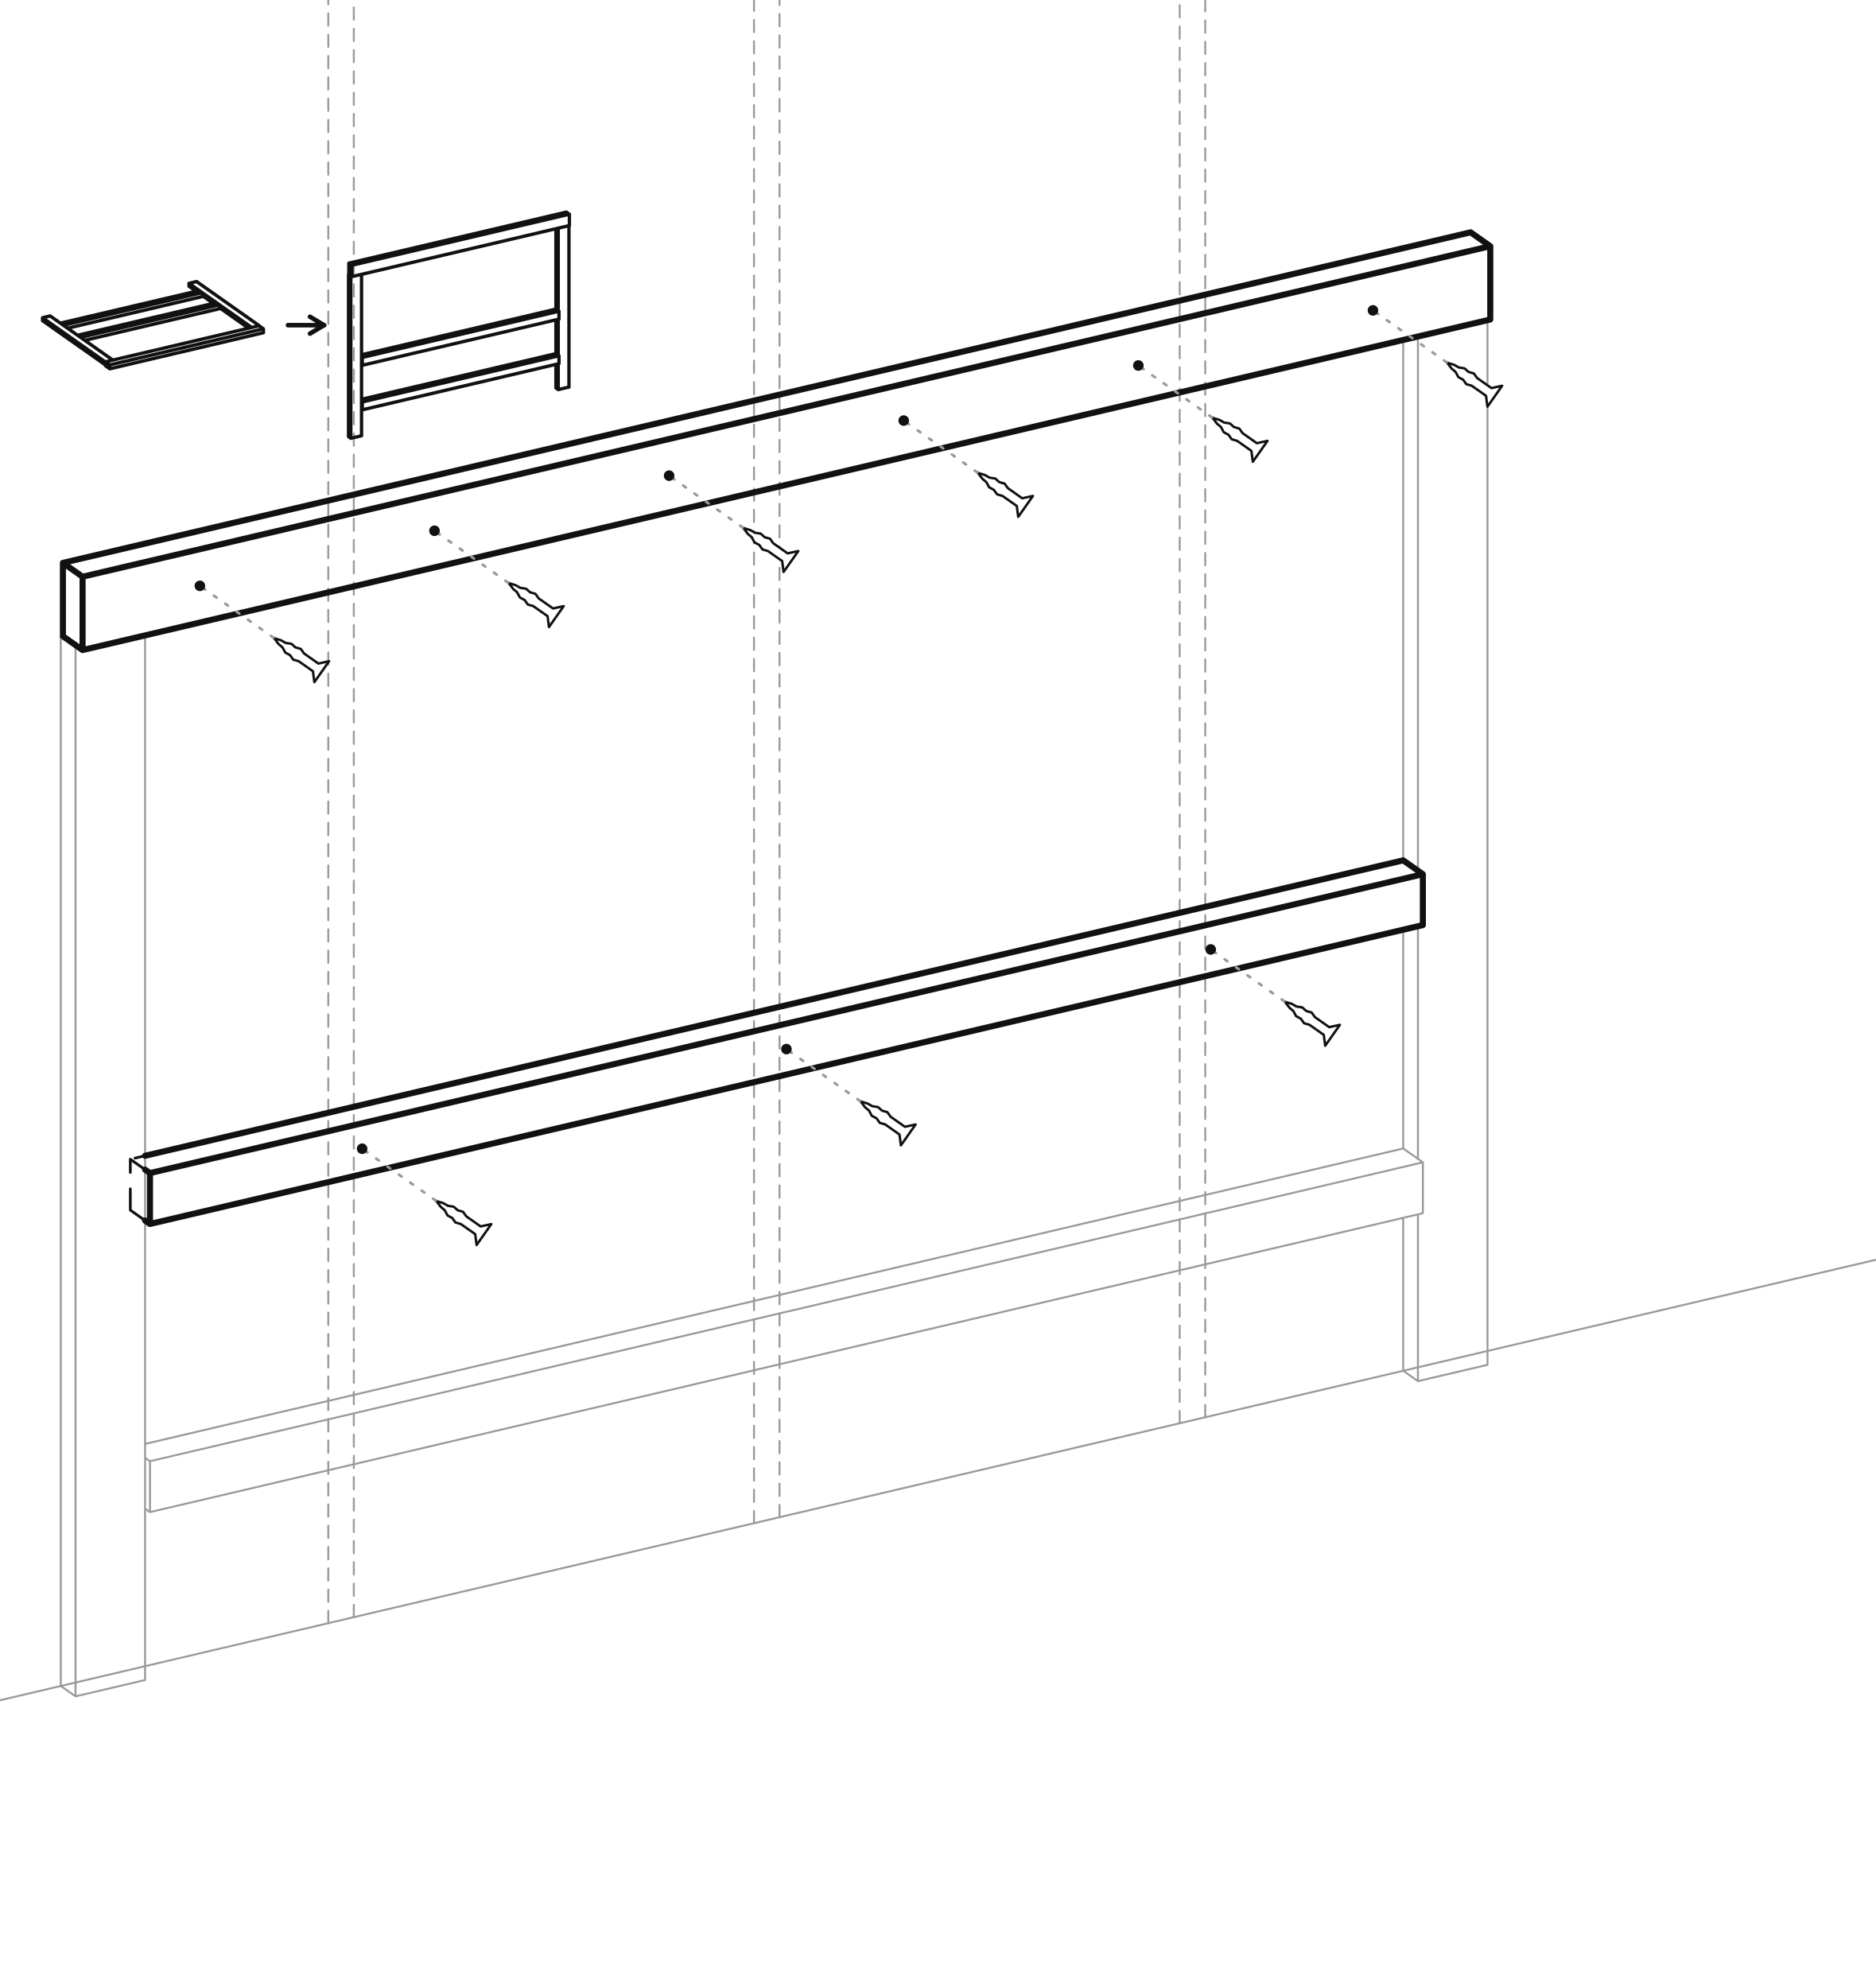
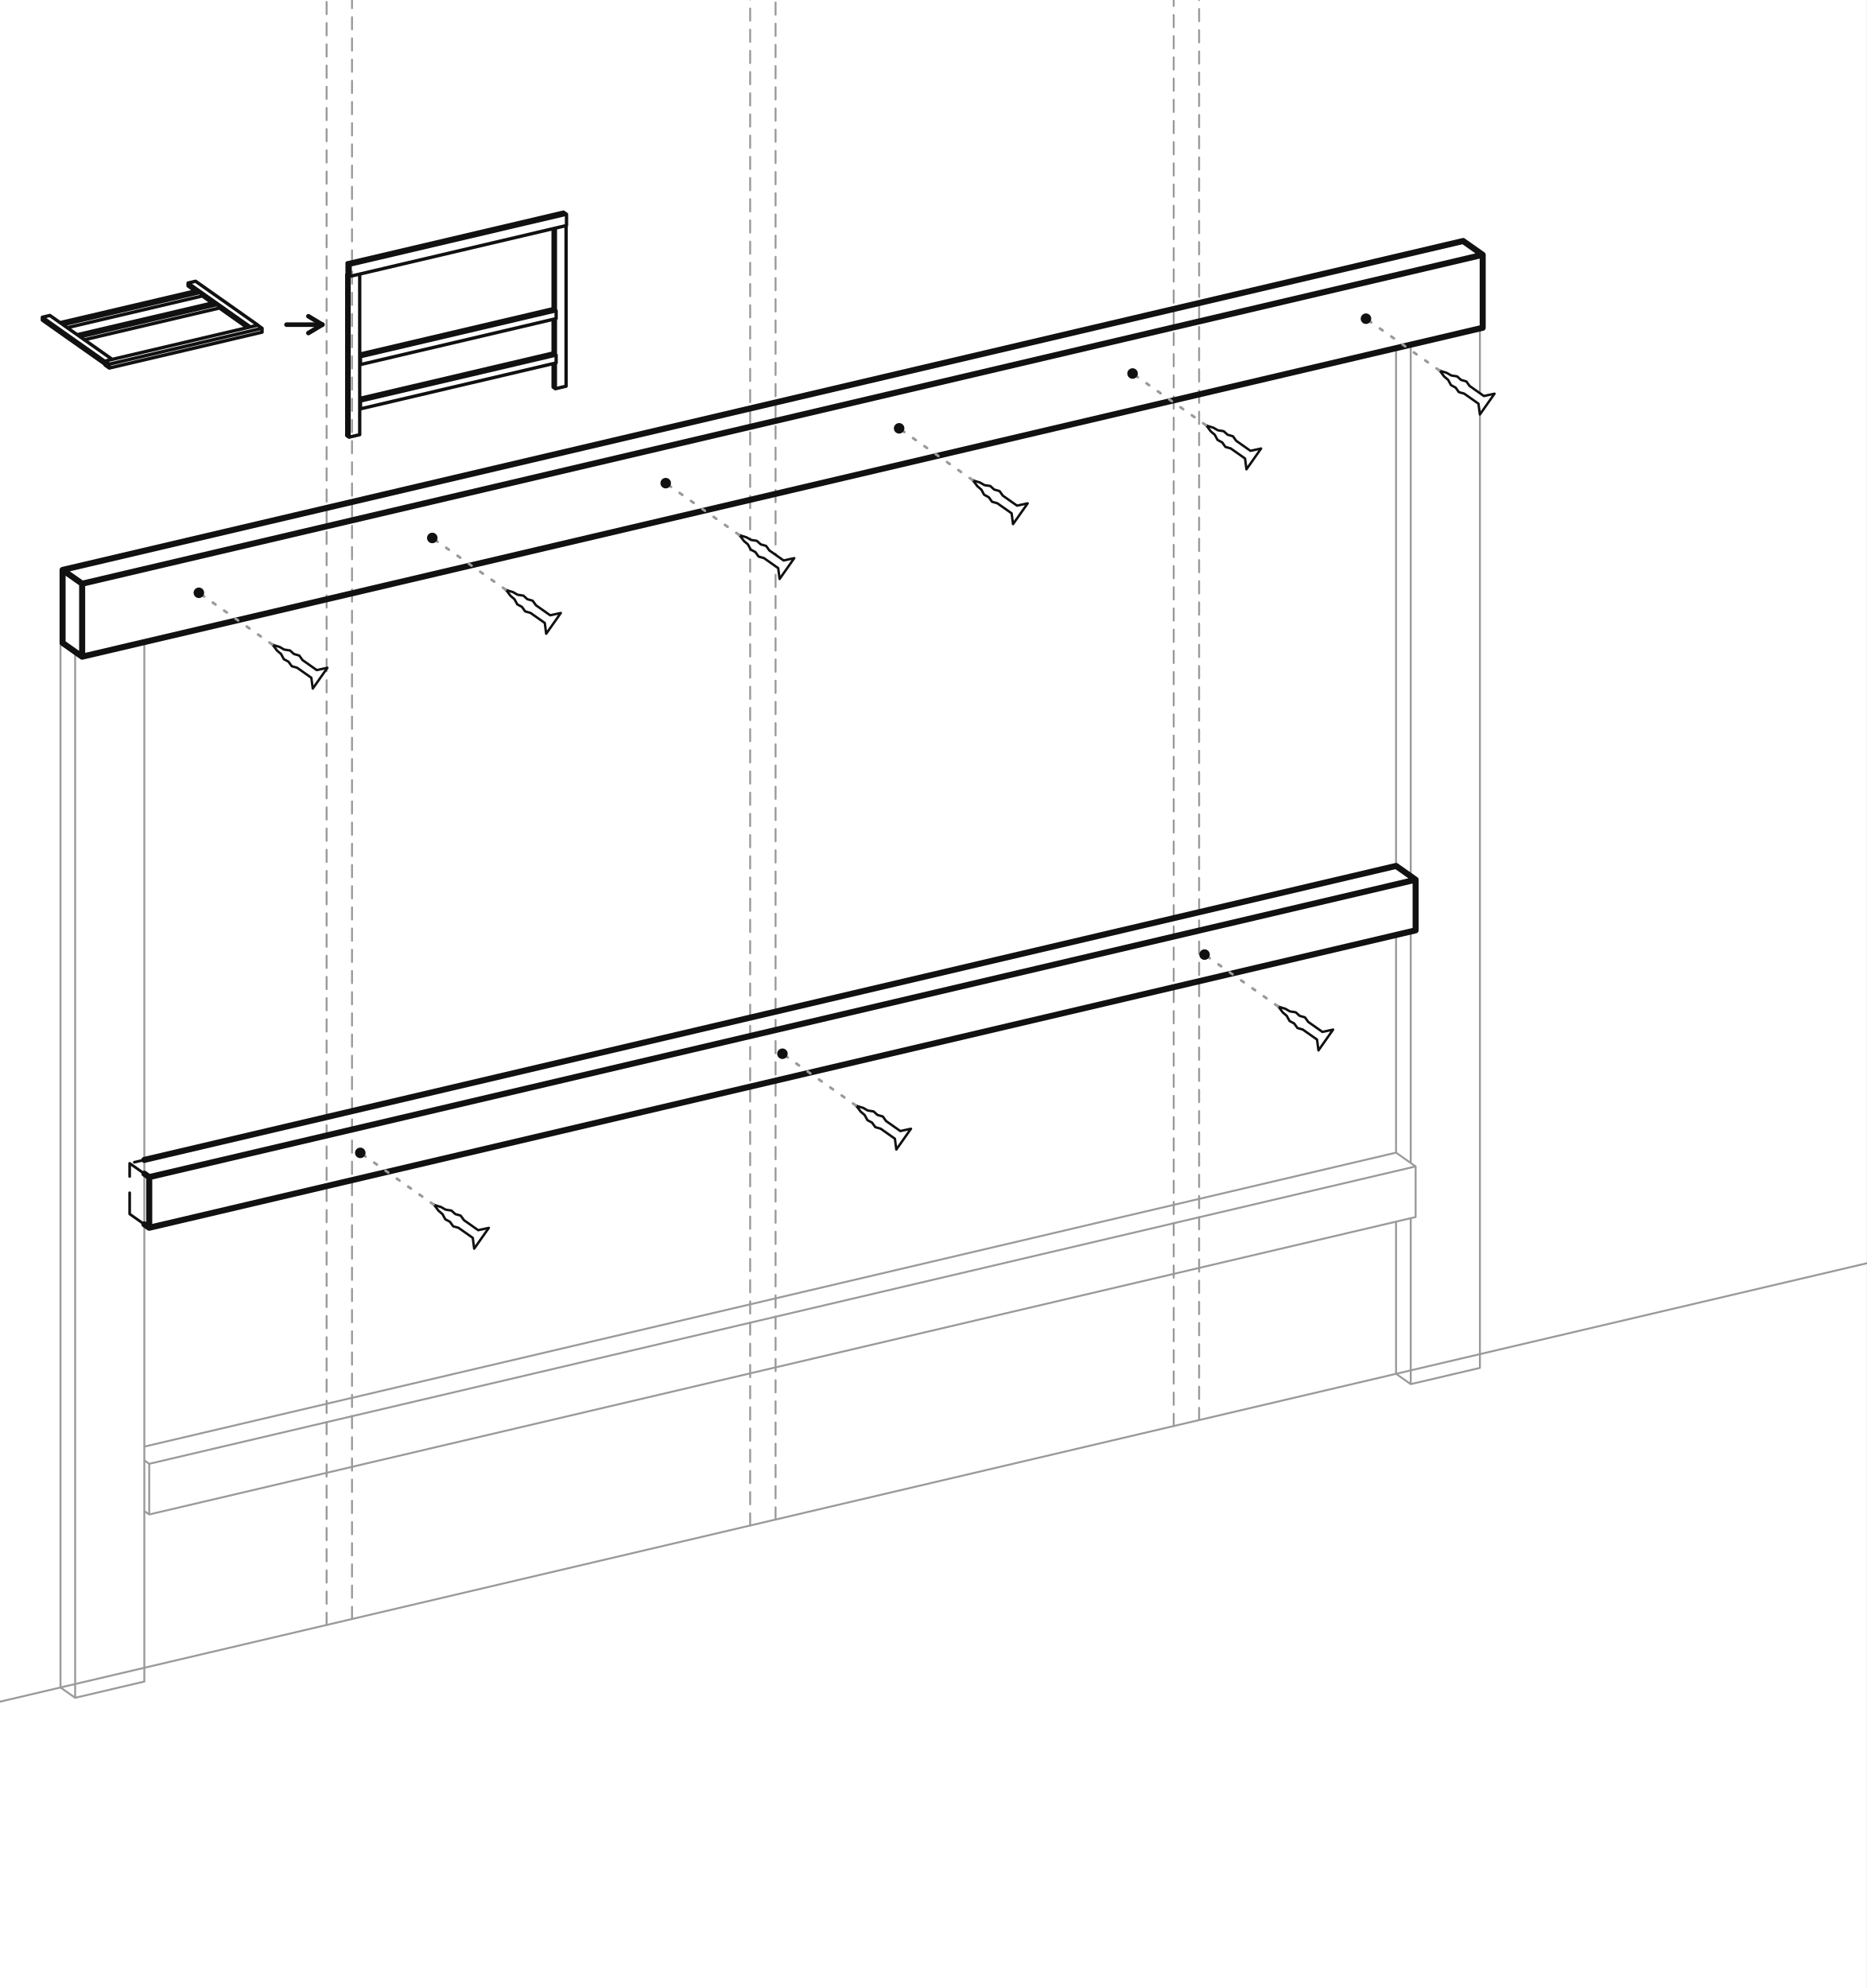
- <svg xmlns="http://www.w3.org/2000/svg" viewBox="-1144.89 -1072.44 2289.79 2426.67">
-   <rect x="-1144.89" y="-1072.44" width="2289.79" height="2426.67" fill="#ffffff" />
+ <svg xmlns="http://www.w3.org/2000/svg" viewBox="-1144.89 -1084.51 2289.79 2438.74">
+   <rect x="-1144.89" y="-1084.51" width="2289.79" height="2438.74" fill="#ffffff" />
  <path d="M1258.91,438.5 L-1676.91,1127.92" fill="none" stroke="#9a9a9a" stroke-width="2.37" stroke-linecap="round" stroke-linejoin="round" />
  <path d="M326.2,657.53 L326.2,-1842.85 M295.03,664.85 L295.03,-1835.53 M-193.41,779.55 L-193.41,-1720.83 M-224.59,786.87 L-224.59,-1713.51 M-713.03,901.57 L-713.03,-1598.81 M-744.2,908.89 L-744.2,-1591.48" fill="none" stroke="#9a9a9a" stroke-width="2.37" stroke-linecap="round" stroke-linejoin="round" stroke-dasharray="15 11" />
  <path d="M567.82,329.46 L591.82,346.37 M591.82,408.49 L591.82,346.37 M-967.82,706.99 L-961.82,711.21 M-961.82,773.34 L-961.82,711.21 M-967.82,769.11 L-961.82,773.34 M567.82,329.46 L-967.82,690.08 M591.82,408.49 L-961.82,773.34 M591.82,346.37 L-961.82,711.21 M670.7,593.54 L670.7,-681.62 M567.82,600.79 L567.82,414.13 M567.82,329.46 L567.82,62.41 M567.82,-22.25 L567.82,-657.46 M585.82,613.47 L585.82,409.9 M585.82,342.14 L585.82,58.19 M585.82,-9.57 L585.82,-661.69 M567.82,600.79 L585.82,613.47 M670.7,593.54 L585.82,613.47 M-967.82,978.31 L-967.82,-296.84 M-1070.7,985.56 L-1070.7,-295.23 M-1070.7,-295.23 L-1052.7,-282.55 M-1052.7,998.24 L-1052.7,-282.55 M-1070.7,985.56 L-1052.7,998.24 M-1068.1,-295.84 L-1070.7,-295.23 M-967.82,978.31 L-1052.7,998.24 M-1050.1,-283.16 L-1052.7,-282.55" fill="none" stroke="#9a9a9a" stroke-width="2.37" stroke-linecap="round" stroke-linejoin="round" />
  <path d="M567.82,-22.25 L591.82,-5.34 M591.82,56.78 L591.82,-5.34 M-985.82,404.71 L-985.82,342.59 M-985.82,342.59 L-961.82,359.5 M-961.82,421.62 L-961.82,359.5 M-985.82,404.71 L-961.82,421.62 M567.82,-22.25 L-985.82,342.59 M591.82,56.78 L-961.82,421.62 M591.82,-5.34 L-961.82,359.5 M650.1,-788.85 L674.1,-771.94 M674.1,-682.42 L674.1,-771.94 M-1068.1,-295.84 L-1068.1,-385.37 M-1068.1,-385.37 L-1044.1,-368.46 M-1044.1,-278.93 L-1044.1,-368.46 M-1068.1,-295.84 L-1044.1,-278.93 M650.1,-788.85 L-1068.1,-385.37 M674.1,-682.42 L-1044.1,-278.93 M674.1,-771.94 L-1044.1,-368.46" fill="none" stroke="#111111" stroke-width="3.34" stroke-linecap="round" stroke-linejoin="round" stroke-dasharray="26 20" />
  <path d="M567.82,-22.25 L591.82,-5.34 M591.82,56.78 L591.82,-5.34 M-967.82,355.27 L-961.82,359.5 M-961.82,421.62 L-961.82,359.5 M-967.82,417.39 L-961.82,421.62 M567.82,-22.25 L-967.82,338.36 M591.82,56.78 L-961.82,421.62 M591.82,-5.34 L-961.82,359.5 M650.1,-788.85 L674.1,-771.94 M674.1,-682.42 L674.1,-771.94 M-1068.1,-295.84 L-1068.1,-385.37 M-1068.1,-385.37 L-1044.1,-368.46 M-1044.1,-278.93 L-1044.1,-368.46 M-1068.1,-295.84 L-1044.1,-278.93 M650.1,-788.85 L-1068.1,-385.37 M674.1,-682.42 L-1044.1,-278.93 M674.1,-771.94 L-1044.1,-368.46" fill="none" stroke="#111111" stroke-width="7.42" stroke-linecap="round" stroke-linejoin="round" />
  <path d="M688.61,-601.54 L675.54,-598.71 L658.05,-611.04 L658.05,-611.04 L654.07,-616.58 L647.52,-618.46 L642.7,-622.8 L635.6,-623.9 L629.99,-627.12 L623.5,-629.09 L620.77,-630.26 L620.77,-630.26 L620.77,-630.26 L622.79,-628.08 L626.82,-622.63 L631.75,-618.43 L635.17,-612.11 L640.88,-609.04 L644.86,-603.5 L651.41,-601.62 L651.41,-601.62 L668.91,-589.3 L670.64,-576.04 Z" fill="#ffffff" stroke="#111111" stroke-width="2.97" stroke-linejoin="round" />
  <path d="M620.77,-630.26 L530.91,-693.56" fill="none" stroke="#9a9a9a" stroke-width="3.26" stroke-linecap="round" stroke-dasharray="4 13" />
  <circle cx="530.91" cy="-693.56" r="6.46" fill="#111111" />
  <path d="M402.24,-534.3 L389.18,-531.47 L371.68,-543.79 L371.68,-543.79 L367.71,-549.33 L361.15,-551.21 L356.33,-555.55 L349.23,-556.65 L343.62,-559.87 L337.13,-561.84 L334.4,-563.01 L334.4,-563.01 L334.4,-563.01 L336.42,-560.83 L340.46,-555.38 L345.38,-551.19 L348.8,-544.87 L354.52,-541.79 L358.49,-536.25 L365.05,-534.37 L365.05,-534.37 L382.54,-522.05 L384.28,-508.79 Z" fill="#ffffff" stroke="#111111" stroke-width="2.97" stroke-linejoin="round" />
  <path d="M334.4,-563.01 L244.55,-626.31" fill="none" stroke="#9a9a9a" stroke-width="3.26" stroke-linecap="round" stroke-dasharray="4 13" />
  <circle cx="244.55" cy="-626.31" r="6.46" fill="#111111" />
  <path d="M115.88,-467.05 L102.81,-464.22 L85.32,-476.54 L85.32,-476.54 L81.34,-482.09 L74.79,-483.96 L69.97,-488.31 L62.86,-489.4 L57.26,-492.63 L50.76,-494.59 L48.03,-495.76 L48.03,-495.76 L48.03,-495.76 L50.06,-493.59 L54.09,-488.13 L59.01,-483.94 L62.44,-477.62 L68.15,-474.55 L72.13,-469.01 L78.68,-467.13 L78.68,-467.13 L96.18,-454.8 L97.91,-441.54 Z" fill="#ffffff" stroke="#111111" stroke-width="2.97" stroke-linejoin="round" />
  <path d="M48.03,-495.76 L-41.82,-559.06" fill="none" stroke="#9a9a9a" stroke-width="3.26" stroke-linecap="round" stroke-dasharray="4 13" />
  <circle cx="-41.82" cy="-559.06" r="6.46" fill="#111111" />
  <path d="M-170.49,-399.8 L-183.55,-396.97 L-201.05,-409.3 L-201.05,-409.3 L-205.03,-414.84 L-211.58,-416.72 L-216.4,-421.06 L-223.5,-422.16 L-229.11,-425.38 L-235.6,-427.35 L-238.33,-428.52 L-238.33,-428.52 L-238.33,-428.52 L-236.31,-426.34 L-232.27,-420.89 L-227.35,-416.69 L-223.93,-410.37 L-218.21,-407.3 L-214.24,-401.76 L-207.69,-399.88 L-207.69,-399.88 L-190.19,-387.55 L-188.46,-374.3 Z" fill="#ffffff" stroke="#111111" stroke-width="2.97" stroke-linejoin="round" />
  <path d="M-238.33,-428.52 L-328.18,-491.82" fill="none" stroke="#9a9a9a" stroke-width="3.26" stroke-linecap="round" stroke-dasharray="4 13" />
  <circle cx="-328.18" cy="-491.82" r="6.46" fill="#111111" />
  <path d="M-456.85,-332.56 L-469.92,-329.72 L-487.42,-342.05 L-487.42,-342.05 L-491.39,-347.59 L-497.95,-349.47 L-502.76,-353.81 L-509.87,-354.91 L-515.47,-358.13 L-521.97,-360.1 L-524.7,-361.27 L-524.7,-361.27 L-524.7,-361.27 L-522.68,-359.09 L-518.64,-353.64 L-513.72,-349.44 L-510.29,-343.12 L-504.58,-340.05 L-500.61,-334.51 L-494.05,-332.63 L-494.05,-332.63 L-476.55,-320.31 L-474.82,-307.05 Z" fill="#ffffff" stroke="#111111" stroke-width="2.97" stroke-linejoin="round" />
  <path d="M-524.7,-361.27 L-614.55,-424.57" fill="none" stroke="#9a9a9a" stroke-width="3.26" stroke-linecap="round" stroke-dasharray="4 13" />
  <circle cx="-614.55" cy="-424.57" r="6.46" fill="#111111" />
  <path d="M-743.22,-265.31 L-756.29,-262.48 L-773.78,-274.8 L-773.78,-274.8 L-777.76,-280.34 L-784.31,-282.22 L-789.13,-286.57 L-796.23,-287.66 L-801.84,-290.89 L-808.33,-292.85 L-811.06,-294.02 L-811.06,-294.02 L-811.06,-294.02 L-809.04,-291.85 L-805.01,-286.39 L-800.08,-282.2 L-796.66,-275.88 L-790.95,-272.8 L-786.97,-267.26 L-780.42,-265.39 L-780.42,-265.39 L-762.92,-253.06 L-761.19,-239.8 Z" fill="#ffffff" stroke="#111111" stroke-width="2.97" stroke-linejoin="round" />
  <path d="M-811.06,-294.02 L-900.91,-357.32" fill="none" stroke="#9a9a9a" stroke-width="3.26" stroke-linecap="round" stroke-dasharray="4 13" />
  <circle cx="-900.91" cy="-357.32" r="6.46" fill="#111111" />
  <path d="M490.58,178.54 L477.51,181.37 L460.02,169.04 L460.02,169.04 L456.04,163.5 L449.49,161.62 L444.67,157.28 L437.56,156.18 L431.96,152.96 L425.46,150.99 L422.73,149.82 L422.73,149.82 L422.73,149.82 L424.76,152 L428.79,157.45 L433.71,161.65 L437.14,167.97 L442.85,171.04 L446.83,176.58 L453.38,178.46 L453.38,178.46 L470.88,190.78 L472.61,204.04 Z" fill="#ffffff" stroke="#111111" stroke-width="2.97" stroke-linejoin="round" />
  <path d="M422.73,149.82 L332.88,86.52" fill="none" stroke="#9a9a9a" stroke-width="3.26" stroke-linecap="round" stroke-dasharray="4 13" />
  <circle cx="332.88" cy="86.52" r="6.46" fill="#111111" />
  <path d="M-27.3,300.15 L-40.37,302.98 L-57.87,290.66 L-57.87,290.66 L-61.84,285.12 L-68.4,283.24 L-73.21,278.89 L-80.32,277.8 L-85.93,274.57 L-92.42,272.61 L-95.15,271.44 L-95.15,271.44 L-95.15,271.44 L-93.13,273.61 L-89.09,279.07 L-84.17,283.26 L-80.74,289.58 L-75.03,292.66 L-71.06,298.2 L-64.5,300.07 L-64.5,300.07 L-47.01,312.4 L-45.27,325.66 Z" fill="#ffffff" stroke="#111111" stroke-width="2.97" stroke-linejoin="round" />
  <path d="M-95.15,271.44 L-185,208.14" fill="none" stroke="#9a9a9a" stroke-width="3.26" stroke-linecap="round" stroke-dasharray="4 13" />
  <circle cx="-185" cy="208.14" r="6.46" fill="#111111" />
  <path d="M-545.19,421.77 L-558.25,424.6 L-575.75,412.27 L-575.75,412.27 L-579.73,406.73 L-586.28,404.85 L-591.1,400.51 L-598.2,399.41 L-603.81,396.19 L-610.3,394.22 L-613.03,393.05 L-613.03,393.05 L-613.03,393.05 L-611.01,395.23 L-606.97,400.68 L-602.05,404.88 L-598.63,411.2 L-592.92,414.27 L-588.94,419.81 L-582.39,421.69 L-582.39,421.69 L-564.89,434.01 L-563.16,447.27 Z" fill="#ffffff" stroke="#111111" stroke-width="2.97" stroke-linejoin="round" />
  <path d="M-613.03,393.05 L-702.88,329.75" fill="none" stroke="#9a9a9a" stroke-width="3.26" stroke-linecap="round" stroke-dasharray="4 13" />
  <circle cx="-702.88" cy="329.75" r="6.46" fill="#111111" />
-   <path d="M-901.68,-717.79 L-897.97,-715.18 M-897.97,-715.18 L-897.97,-710.39 M-1071.2,-677.98 L-1067.49,-675.37 M-901.68,-717.79 L-1071.2,-677.98 M-897.97,-715.18 L-1067.49,-675.37 M-897.97,-710.39 L-1062.39,-671.78 M-904.91,-728.77 L-828.43,-674.88 M-828.43,-674.88 L-828.43,-674.62 M-914.17,-726.59 L-837.69,-672.71 M-914.17,-723 L-905.5,-716.89 M-897.97,-711.59 L-884.5,-702.1 M-876.97,-696.79 L-841.51,-671.81 M-914.17,-726.59 L-914.17,-723 M-904.91,-728.77 L-914.17,-726.59 M-828.43,-674.88 L-837.69,-672.71 M-1083.69,-686.78 L-1007.21,-632.9 M-1092.95,-684.61 L-1016.47,-630.73 M-1016.47,-630.73 L-1016.47,-627.14 M-1092.95,-681.02 L-1016.47,-627.14 M-1092.95,-684.61 L-1092.95,-681.02 M-1083.69,-686.78 L-1092.95,-684.61 M-1007.21,-632.9 L-1016.47,-630.73 M-1016.18,-627.2 L-1016.47,-627.14 M-880.68,-702.99 L-876.97,-700.38 M-876.97,-700.38 L-876.97,-695.6 M-1050.19,-663.19 L-1046.48,-660.57 M-880.68,-702.99 L-1050.19,-663.19 M-876.97,-700.38 L-1046.48,-660.57 M-876.97,-695.6 L-1041.39,-656.98 M-828.71,-674.82 L-823.37,-671.05 M-823.37,-671.05 L-823.37,-666.27 M-1016.18,-630.79 L-1010.84,-627.03 M-1010.84,-627.03 L-1010.84,-622.24 M-1016.18,-626.01 L-1010.84,-622.24 M-1016.18,-630.79 L-1016.18,-626.01 M-828.71,-674.82 L-1016.18,-630.79 M-823.37,-671.05 L-1010.84,-627.03 M-823.37,-666.27 L-1010.84,-622.24" fill="none" stroke="#111111" stroke-width="4.08" stroke-linecap="round" stroke-linejoin="round" />
-   <path d="M-466.32,-640.78 L-462.61,-638.16 M-462.61,-628.56 L-462.61,-638.16 M-703.59,-582.45 L-702.66,-581.79 M-702.66,-572.19 L-702.66,-581.79 M-703.59,-572.85 L-702.66,-572.19 M-466.32,-640.78 L-703.59,-585.06 M-462.61,-628.56 L-702.66,-572.19 M-462.61,-638.16 L-702.66,-581.79 M-450.43,-599.97 L-450.43,-796.99 M-466.32,-598.85 L-466.32,-627.69 M-466.32,-640.78 L-466.32,-682.04 M-466.32,-695.12 L-466.32,-793.26 M-463.54,-596.89 L-463.54,-628.35 M-463.54,-638.82 L-463.54,-682.69 M-463.54,-693.16 L-463.54,-793.91 M-466.32,-598.85 L-463.54,-596.89 M-450.43,-599.97 L-463.54,-596.89 M-703.59,-540.52 L-703.59,-737.54 M-719.48,-539.4 L-719.48,-737.29 M-719.48,-737.29 L-716.7,-735.34 M-716.7,-537.44 L-716.7,-735.34 M-719.48,-539.4 L-716.7,-537.44 M-719.08,-737.39 L-719.48,-737.29 M-703.59,-540.52 L-716.7,-537.44 M-716.3,-735.43 L-716.7,-735.34 M-466.32,-695.12 L-462.61,-692.51 M-462.61,-682.91 L-462.61,-692.51 M-703.59,-636.79 L-702.66,-636.13 M-702.66,-626.54 L-702.66,-636.13 M-703.59,-627.19 L-702.66,-626.54 M-466.32,-695.12 L-703.59,-639.4 M-462.61,-682.91 L-702.66,-626.54 M-462.61,-692.51 L-702.66,-636.13 M-453.61,-813.56 L-449.9,-810.95 M-449.9,-797.12 L-449.9,-810.95 M-719.08,-737.39 L-719.08,-751.22 M-719.08,-751.22 L-715.37,-748.61 M-715.37,-734.78 L-715.37,-748.61 M-719.08,-737.39 L-715.37,-734.78 M-453.61,-813.56 L-719.08,-751.22 M-449.9,-797.12 L-715.37,-734.78 M-449.9,-810.95 L-715.37,-748.61" fill="none" stroke="#111111" stroke-width="4.08" stroke-linecap="round" stroke-linejoin="round" />
-   <path d="M-793.42,-675.5 L-749.42,-675.5" fill="none" stroke="#111111" stroke-width="5.56" stroke-linecap="round" />
-   <path d="M-749.42,-675.5 L-766.56,-685.81" fill="none" stroke="#111111" stroke-width="5.56" stroke-linecap="round" />
-   <path d="M-749.42,-675.5 L-766.56,-665.19" fill="none" stroke="#111111" stroke-width="5.56" stroke-linecap="round" />
+   <path d="M-901.68,-728.53 L-897.97,-725.92 M-897.97,-725.92 L-897.97,-721.13 M-1071.2,-688.73 L-1067.49,-686.11 M-901.68,-728.53 L-1071.2,-688.73 M-897.97,-725.92 L-1067.49,-686.11 M-897.97,-721.13 L-1062.39,-682.52 M-904.91,-739.51 L-828.43,-685.63 M-828.43,-685.63 L-828.43,-685.36 M-914.17,-737.33 L-837.69,-683.45 M-914.17,-733.75 L-905.5,-727.64 M-897.97,-722.33 L-884.5,-712.84 M-876.97,-707.53 L-841.51,-682.55 M-914.17,-737.33 L-914.17,-733.75 M-904.91,-739.51 L-914.17,-737.33 M-828.43,-685.63 L-837.69,-683.45 M-1083.69,-697.53 L-1007.21,-643.64 M-1092.95,-695.35 L-1016.47,-641.47 M-1016.47,-641.47 L-1016.47,-637.88 M-1092.95,-691.76 L-1016.47,-637.88 M-1092.95,-695.35 L-1092.95,-691.76 M-1083.69,-697.53 L-1092.95,-695.35 M-1007.21,-643.64 L-1016.47,-641.47 M-1016.18,-637.95 L-1016.47,-637.88 M-880.68,-713.74 L-876.97,-711.12 M-876.97,-711.12 L-876.97,-706.34 M-1050.19,-673.93 L-1046.48,-671.32 M-880.68,-713.74 L-1050.19,-673.93 M-876.97,-711.12 L-1046.48,-671.32 M-876.97,-706.34 L-1041.39,-667.73 M-828.71,-685.56 L-823.37,-681.79 M-823.37,-681.79 L-823.37,-677.01 M-1016.18,-641.54 L-1010.84,-637.77 M-1010.84,-637.77 L-1010.84,-632.99 M-1016.18,-636.75 L-1010.84,-632.99 M-1016.18,-641.54 L-1016.18,-636.75 M-828.71,-685.56 L-1016.18,-641.54 M-823.37,-681.79 L-1010.84,-637.77 M-823.37,-677.01 L-1010.84,-632.99" fill="none" stroke="#111111" stroke-width="4.08" stroke-linecap="round" stroke-linejoin="round" />
+   <path d="M-466.32,-651.52 L-462.61,-648.91 M-462.61,-639.31 L-462.61,-648.91 M-703.59,-593.19 L-702.66,-592.54 M-702.66,-582.94 L-702.66,-592.54 M-703.59,-583.59 L-702.66,-582.94 M-466.32,-651.52 L-703.59,-595.8 M-462.61,-639.31 L-702.66,-582.94 M-462.61,-648.91 L-702.66,-592.54 M-450.43,-610.72 L-450.43,-807.74 M-466.32,-609.6 L-466.32,-638.44 M-466.32,-651.52 L-466.32,-692.78 M-466.32,-705.86 L-466.32,-804 M-463.54,-607.64 L-463.54,-639.09 M-463.54,-649.56 L-463.54,-693.43 M-463.54,-703.9 L-463.54,-804.66 M-466.32,-609.6 L-463.54,-607.64 M-450.43,-610.72 L-463.54,-607.64 M-703.59,-551.27 L-703.59,-748.29 M-719.48,-550.15 L-719.48,-748.04 M-719.48,-748.04 L-716.7,-746.08 M-716.7,-548.19 L-716.7,-746.08 M-719.48,-550.15 L-716.7,-548.19 M-719.08,-748.13 L-719.48,-748.04 M-703.59,-551.27 L-716.7,-548.19 M-716.3,-746.17 L-716.7,-746.08 M-466.32,-705.86 L-462.61,-703.25 M-462.61,-693.65 L-462.61,-703.25 M-703.59,-647.53 L-702.66,-646.88 M-702.66,-637.28 L-702.66,-646.88 M-703.59,-637.93 L-702.66,-637.28 M-466.32,-705.86 L-703.59,-650.14 M-462.61,-693.65 L-702.66,-637.28 M-462.61,-703.25 L-702.66,-646.88 M-453.61,-824.31 L-449.9,-821.69 M-449.9,-807.86 L-449.9,-821.69 M-719.08,-748.13 L-719.08,-761.96 M-719.08,-761.96 L-715.37,-759.35 M-715.37,-745.52 L-715.37,-759.35 M-719.08,-748.13 L-715.37,-745.52 M-453.61,-824.31 L-719.08,-761.96 M-449.9,-807.86 L-715.37,-745.52 M-449.9,-821.69 L-715.37,-759.35" fill="none" stroke="#111111" stroke-width="4.08" stroke-linecap="round" stroke-linejoin="round" />
+   <path d="M-793.42,-686.25 L-749.42,-686.25" fill="none" stroke="#111111" stroke-width="5.56" stroke-linecap="round" />
+   <path d="M-749.42,-686.25 L-766.56,-696.56" fill="none" stroke="#111111" stroke-width="5.56" stroke-linecap="round" />
+   <path d="M-749.42,-686.25 L-766.56,-675.94" fill="none" stroke="#111111" stroke-width="5.56" stroke-linecap="round" />
</svg>
